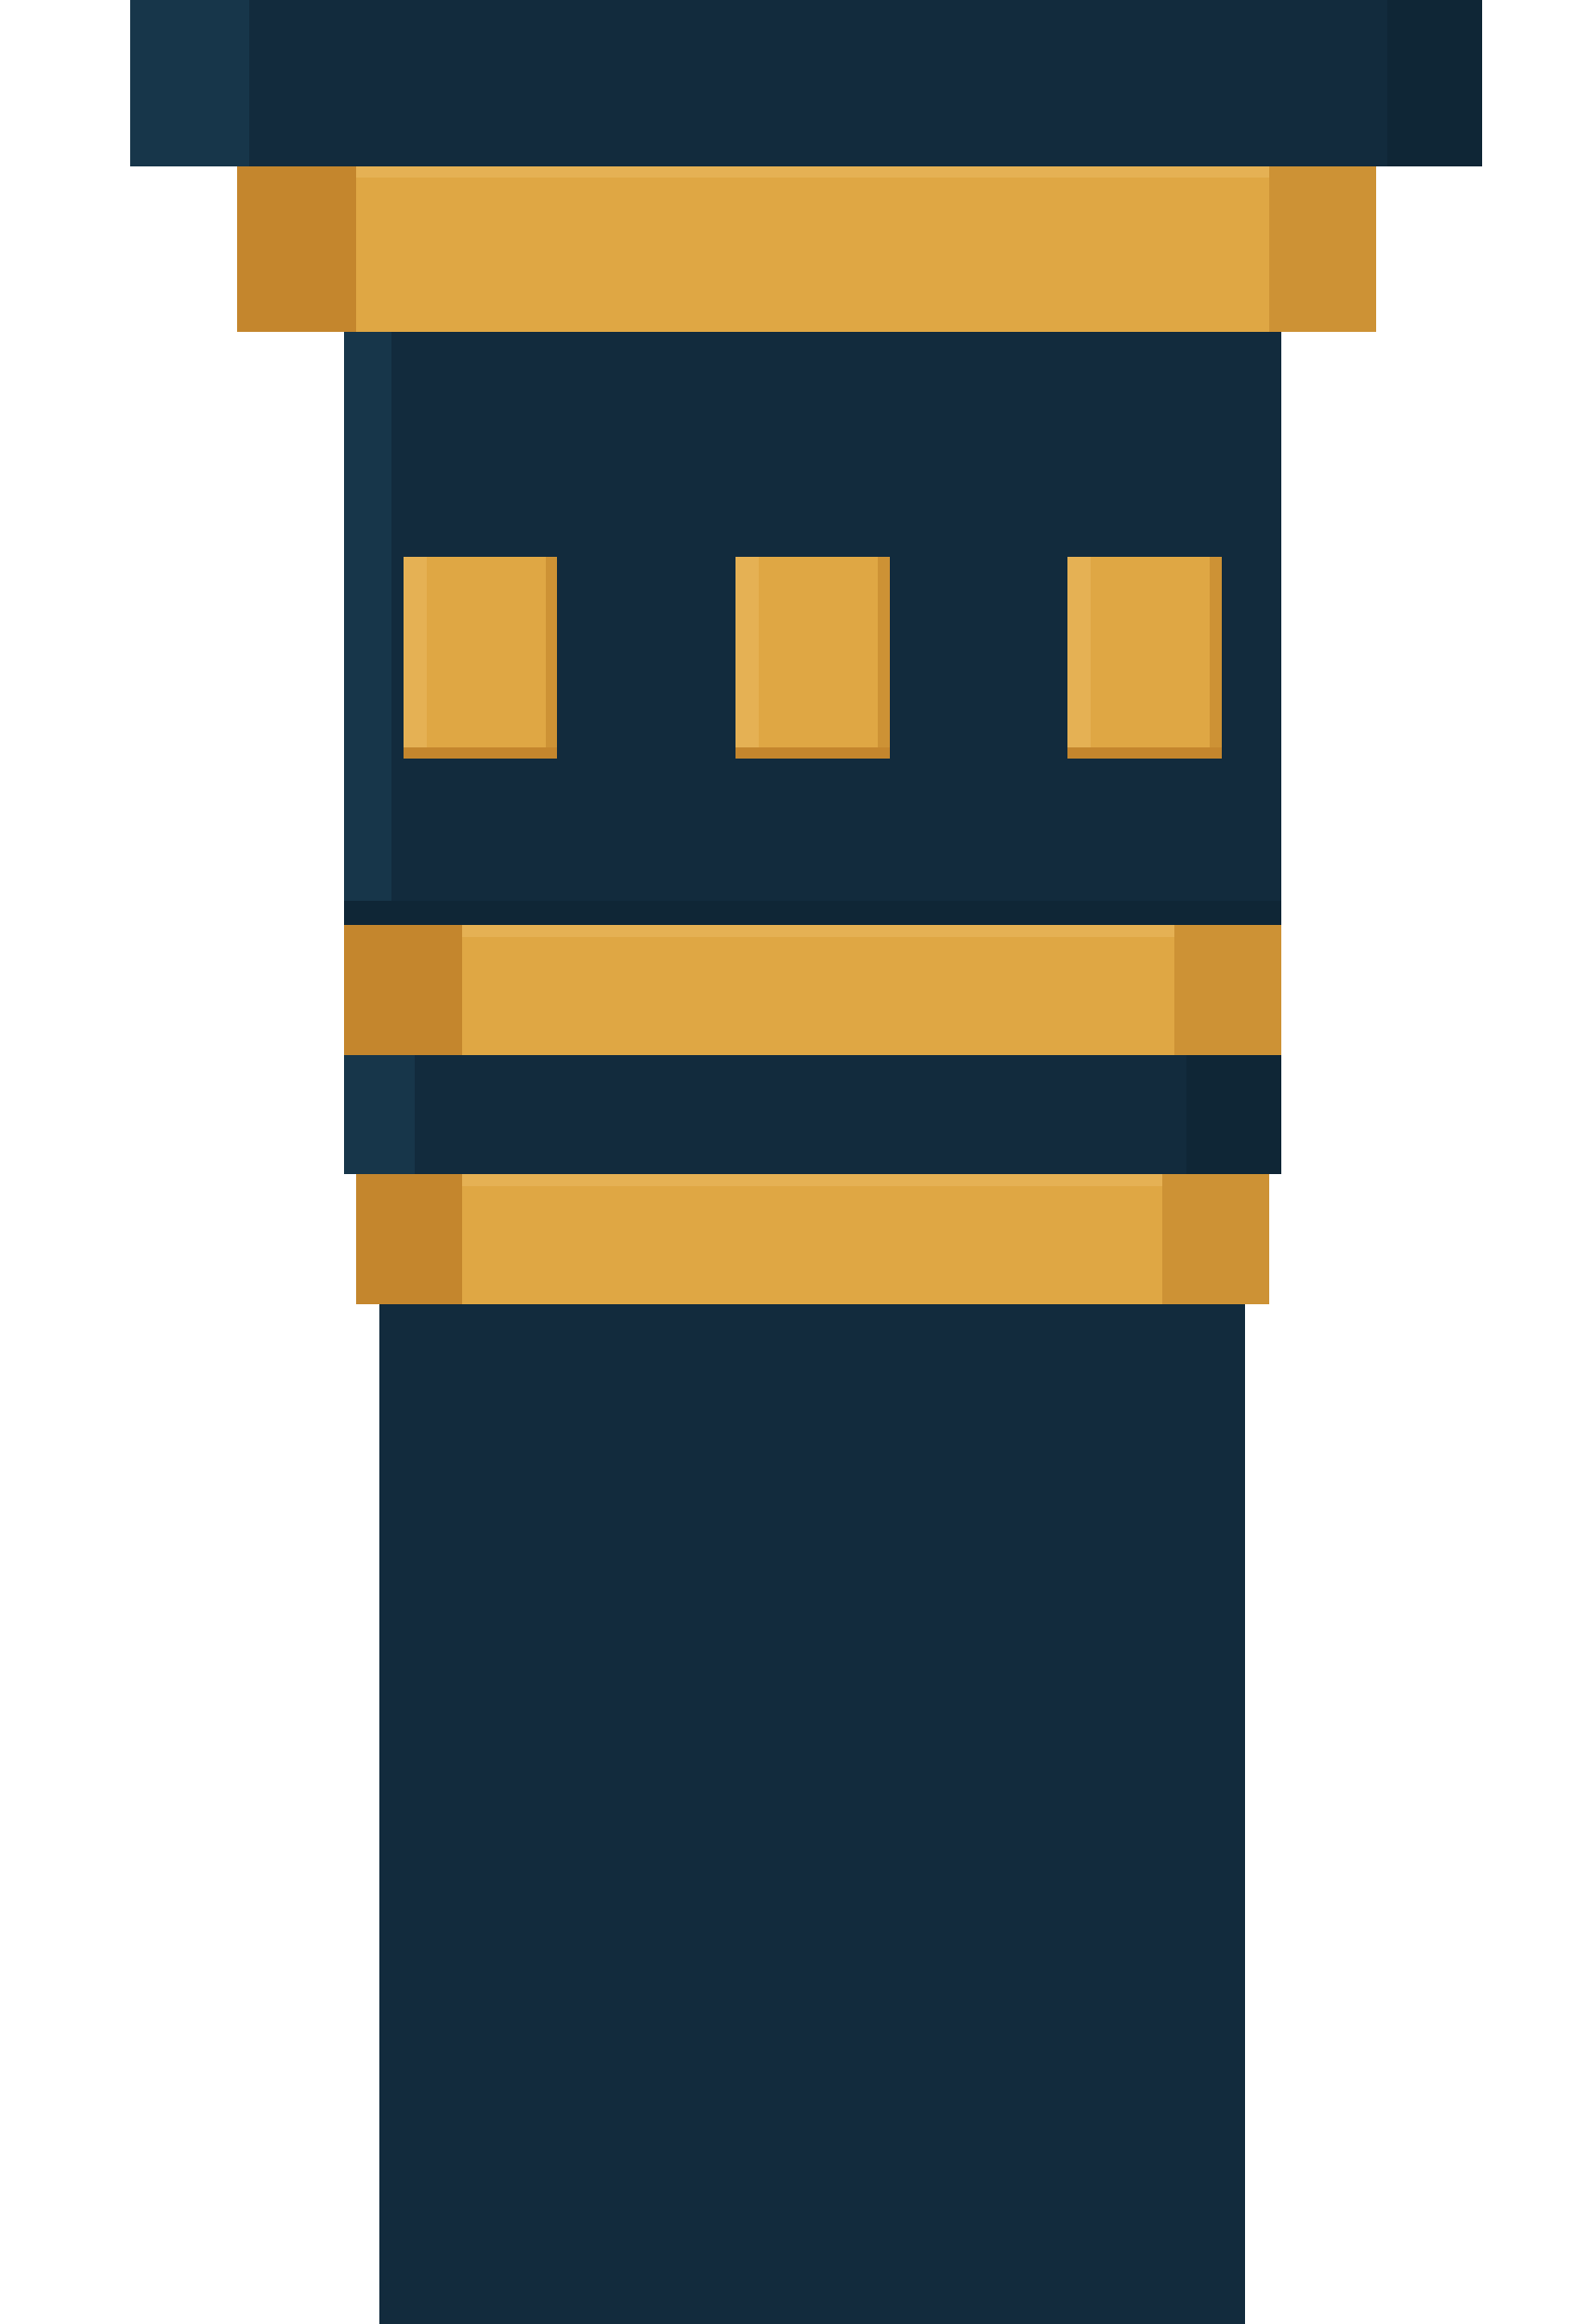
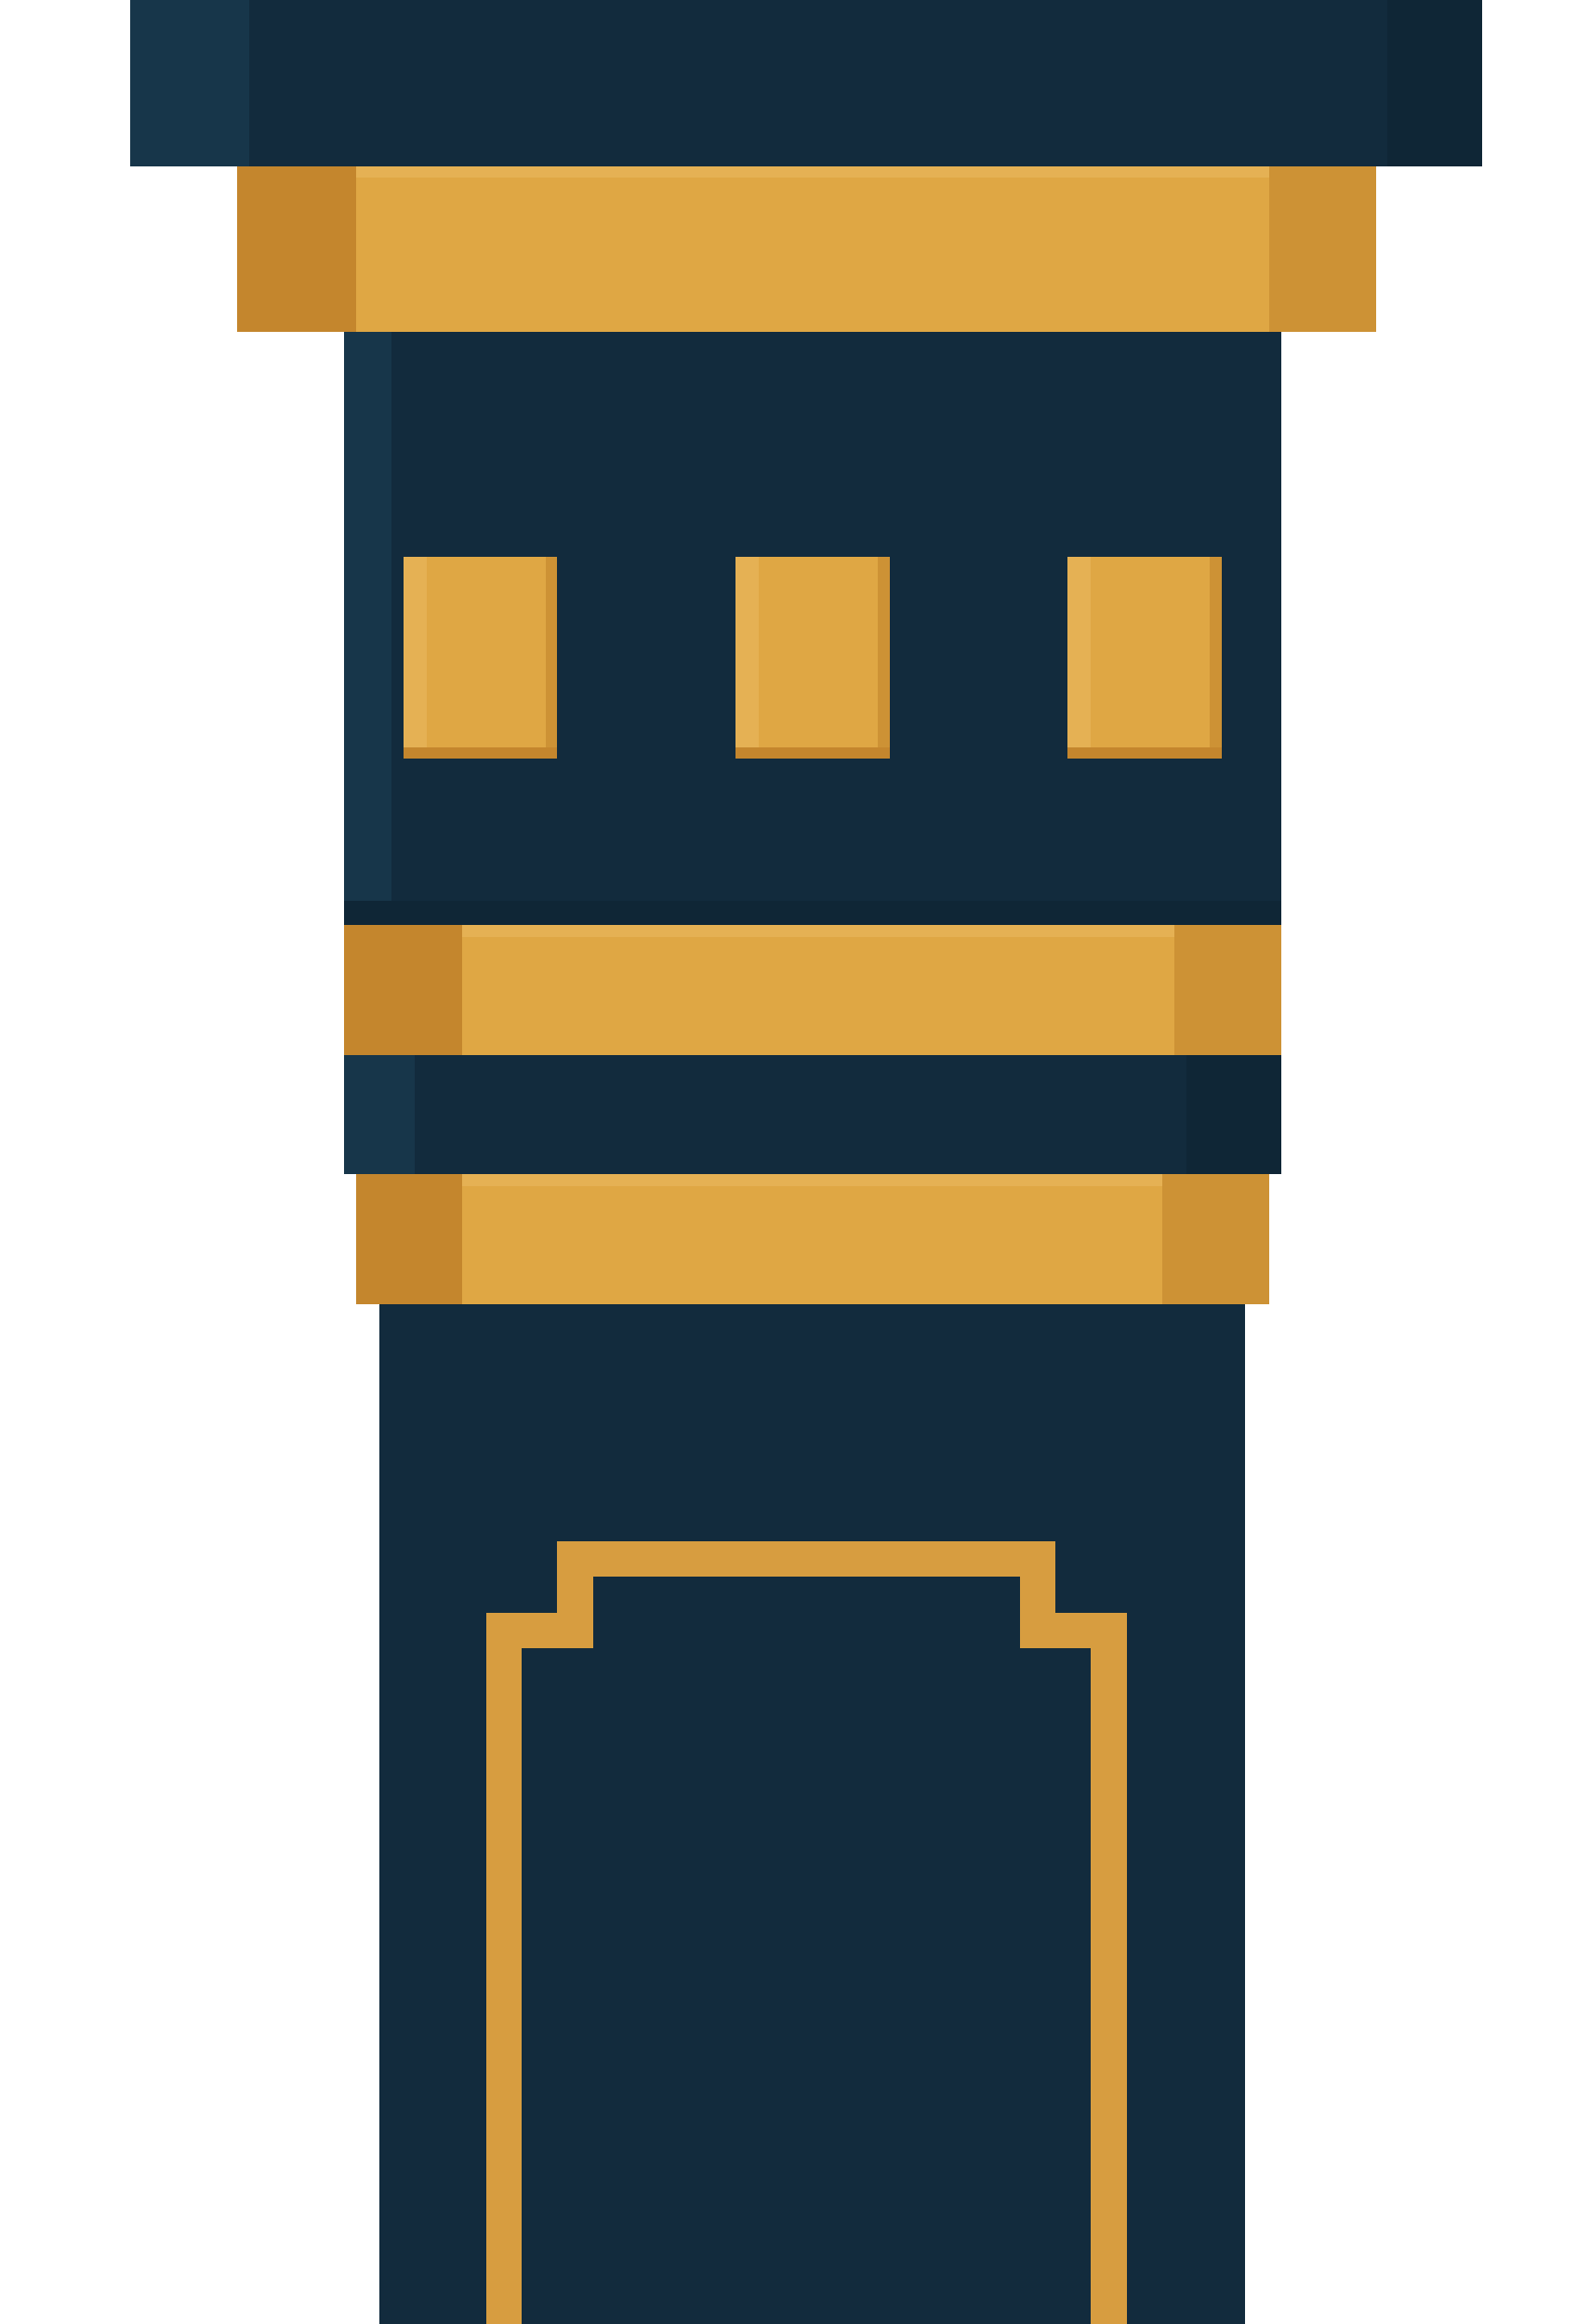
<svg xmlns="http://www.w3.org/2000/svg" viewBox="0 0 134 196" role="img" aria-labelledby="right-capital-title" shape-rendering="crispEdges">
  <style>
    .navy { fill: #122b3d; }
    .gold { fill: #d79d40; }
    .navy-light { fill: #17364a; }
    .navy-shadow { fill: #0f2636; }
    .gold-face { fill: #dfa744; }
    .gold-light { fill: #e5b154; }
    .gold-edge { fill: #cd9235; }
    .gold-shadow { fill: #c4862d; }
  </style>
+   <clipPath id="right-stem-clip" clipPathUnits="userSpaceOnUse">
+     <path d="M32 110h73v86H32z" />
+   </clipPath>
  <g id="right-capital">
    <path class="navy" d="M11 0h114v14H11z" />
    <path class="navy-light" d="M11 0h10v14H11z" />
    <path class="navy-shadow" d="M117 0h8v14h-8z" />
    <path class="gold-face" d="M20 14h96v14H20z" />
    <path class="gold-shadow" d="M20 14h10v14H20z" />
    <path class="gold-edge" d="M107 14h9v14h-9z" />
    <path class="gold-light" d="M30 14h77v1H30z" />
    <path class="navy" d="M29 28h79v10H29zM29 38h79v40H29z" />
    <path class="navy-light" d="M29 28h4v10h-4zM29 38h4v40h-4z" />
    <path class="navy-shadow" d="M29 76h79v2H29z" />
    <g id="right-capital-windows">
      <path class="gold-face" d="M34 47h13v17H34zm28 0h13v17H62zm28 0h13v17H90z" />
      <path class="gold-light" d="M34 47h2v16h-2zm28 0h2v16h-2zm28 0h2v16h-2z" />
      <path class="gold-edge" d="M46 47h1v17h-1zm28 0h1v17h-1zm28 0h1v17h-1z" />
      <path class="gold-shadow" d="M34 63h13v1H34zm28 0h13v1H62zm28 0h13v1H90z" />
    </g>
    <path class="gold-face" d="M29 78h79v11H29z" />
    <path class="gold-shadow" d="M29 78h10v11H29z" />
    <path class="gold-edge" d="M99 78h9v11h-9z" />
    <path class="gold-light" d="M39 78h60v1H39z" />
    <path class="navy" d="M29 89h79v10H29z" />
    <path class="navy-light" d="M29 89h6v10h-6z" />
    <path class="navy-shadow" d="M100 89h8v10h-8z" />
    <path class="gold-face" d="M30 99h77v11H30z" />
    <path class="gold-shadow" d="M30 99h9v11H30z" />
    <path class="gold-edge" d="M98 99h9v11h-9z" />
    <path class="gold-light" d="M39 99h59v1H39z" />
    <path class="navy" d="M32 110h73v86H32z" />
+     <g clip-path="url(#right-stem-clip)">
+       <g class="gold" transform="translate(41 130)">
+         <path id="right-inscription-frame" fill-rule="evenodd" d="M6 0H48V6H54V269H48V275H6V269H0V6H6ZM9 3H45V9H51V266H45V272H9V266H3V9H9Z" />
+       </g>
+     </g>
  </g>
</svg>
